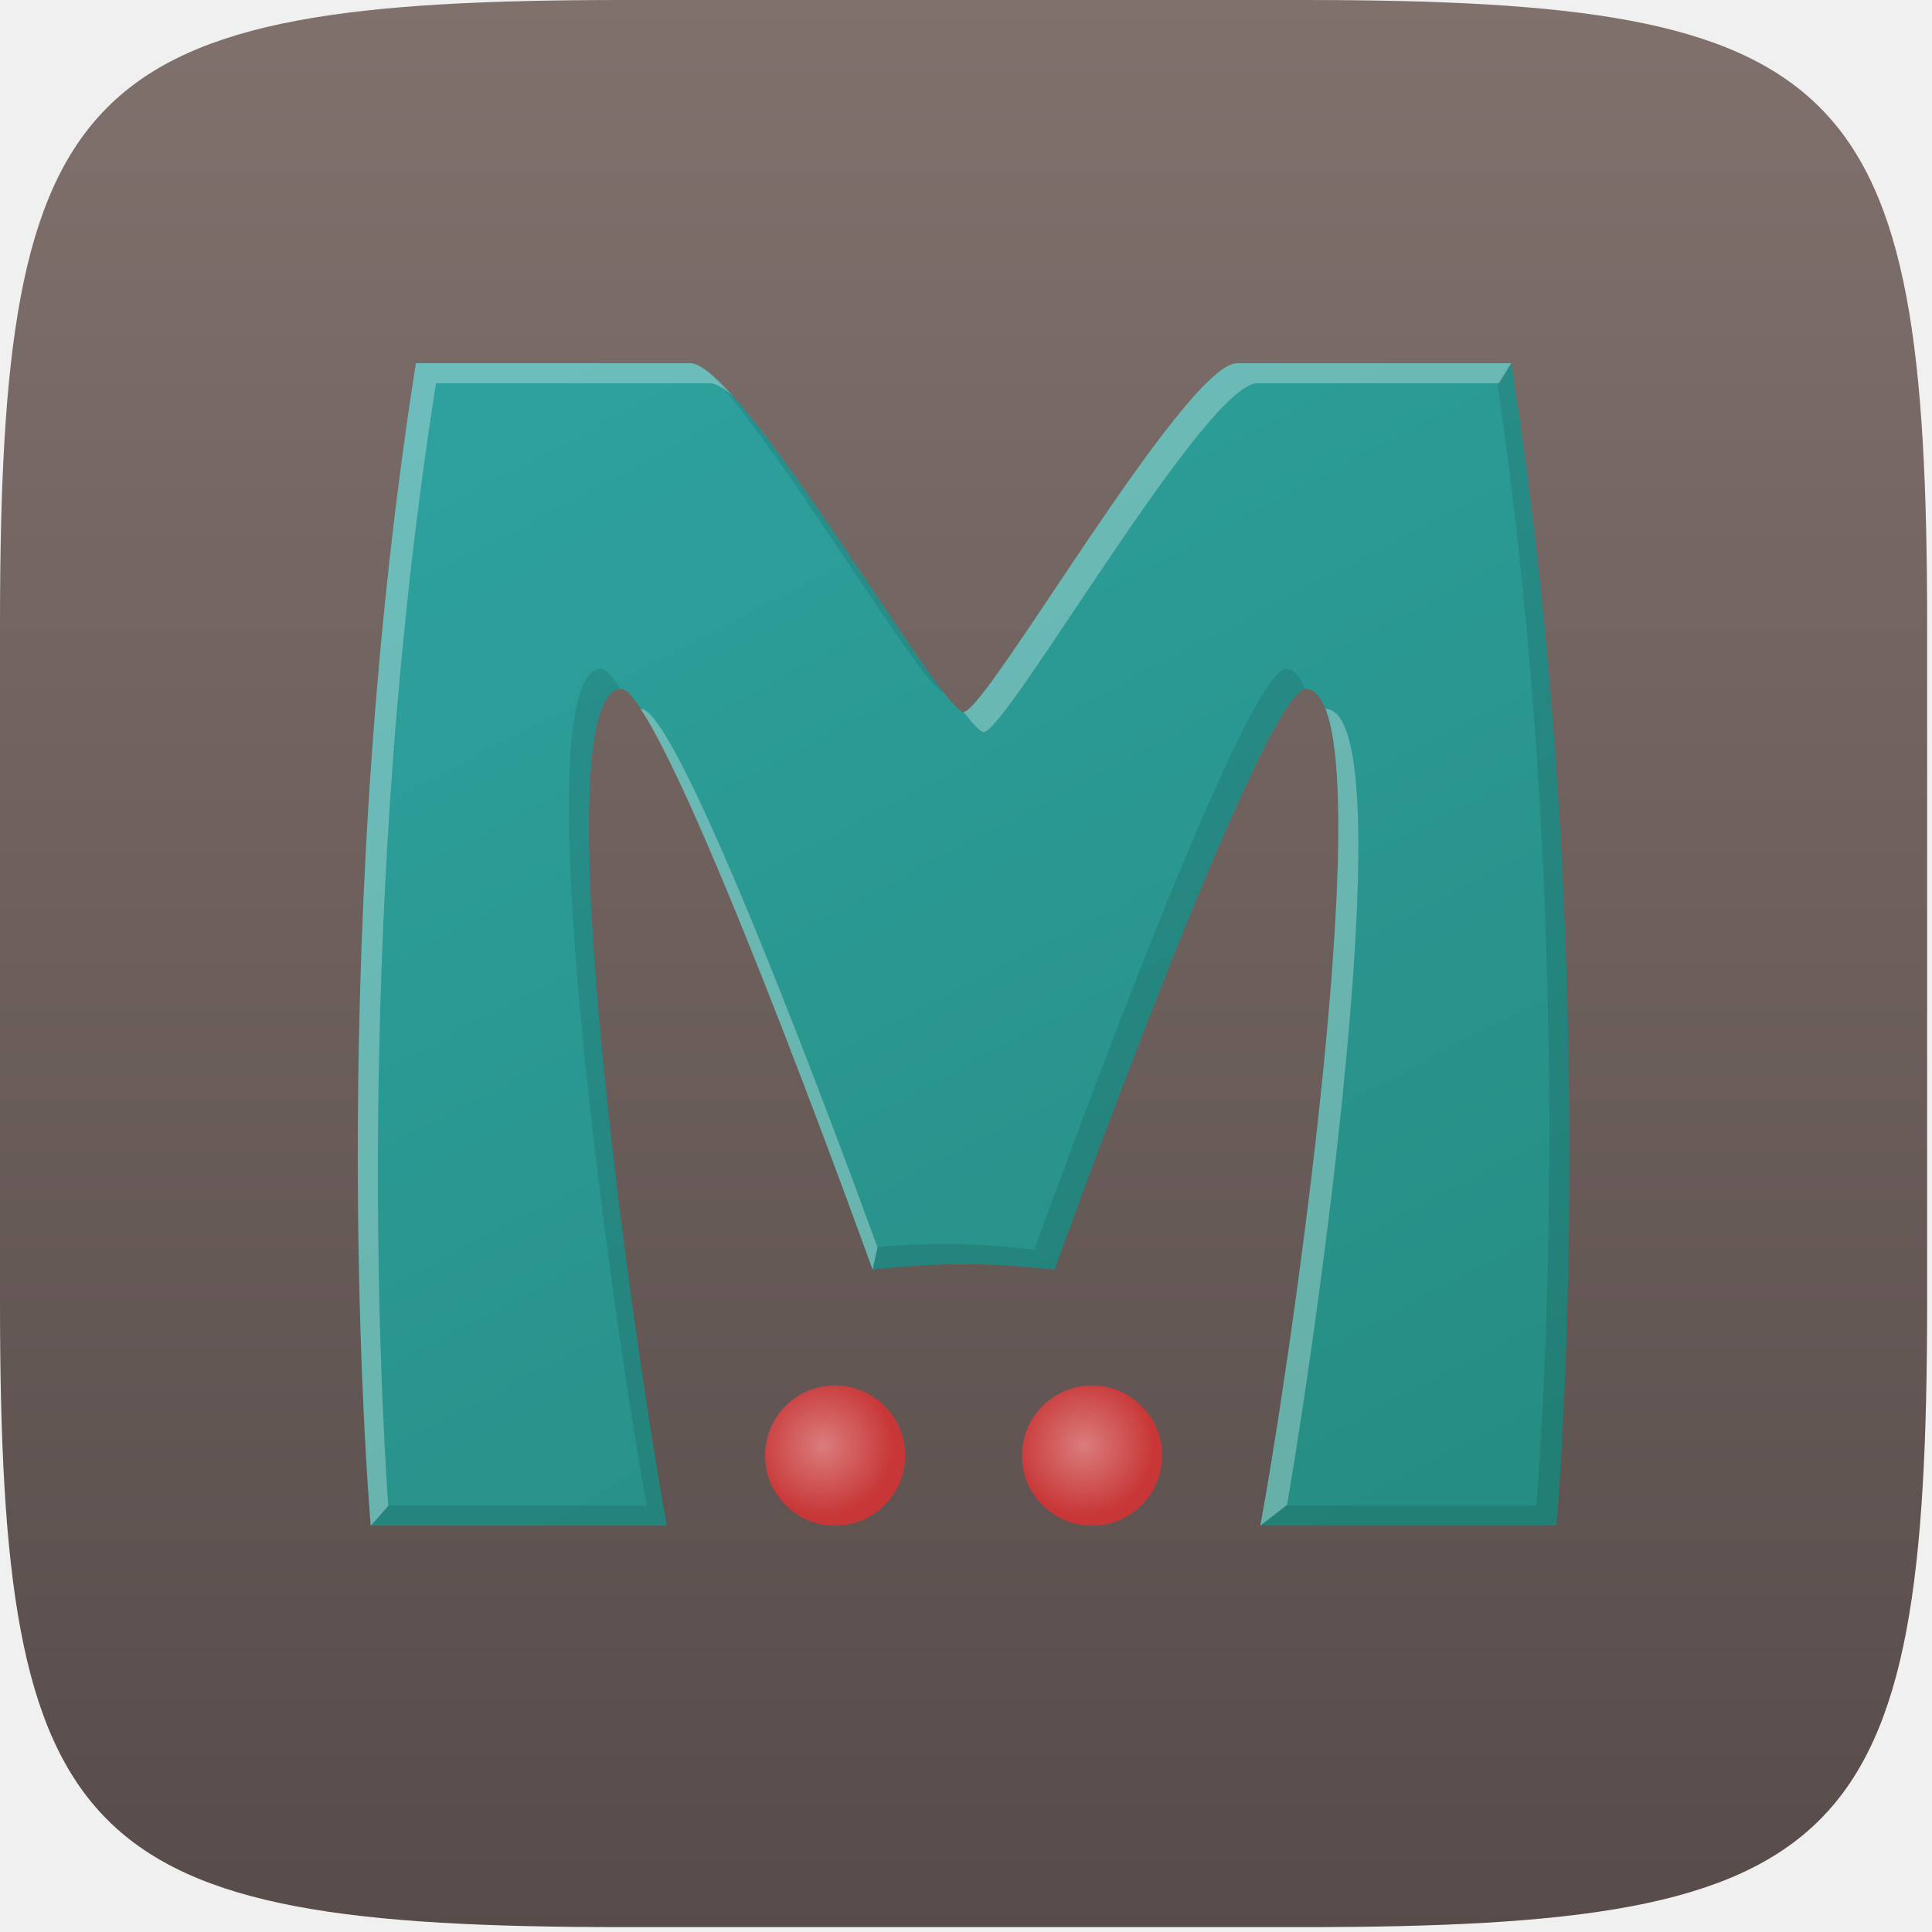
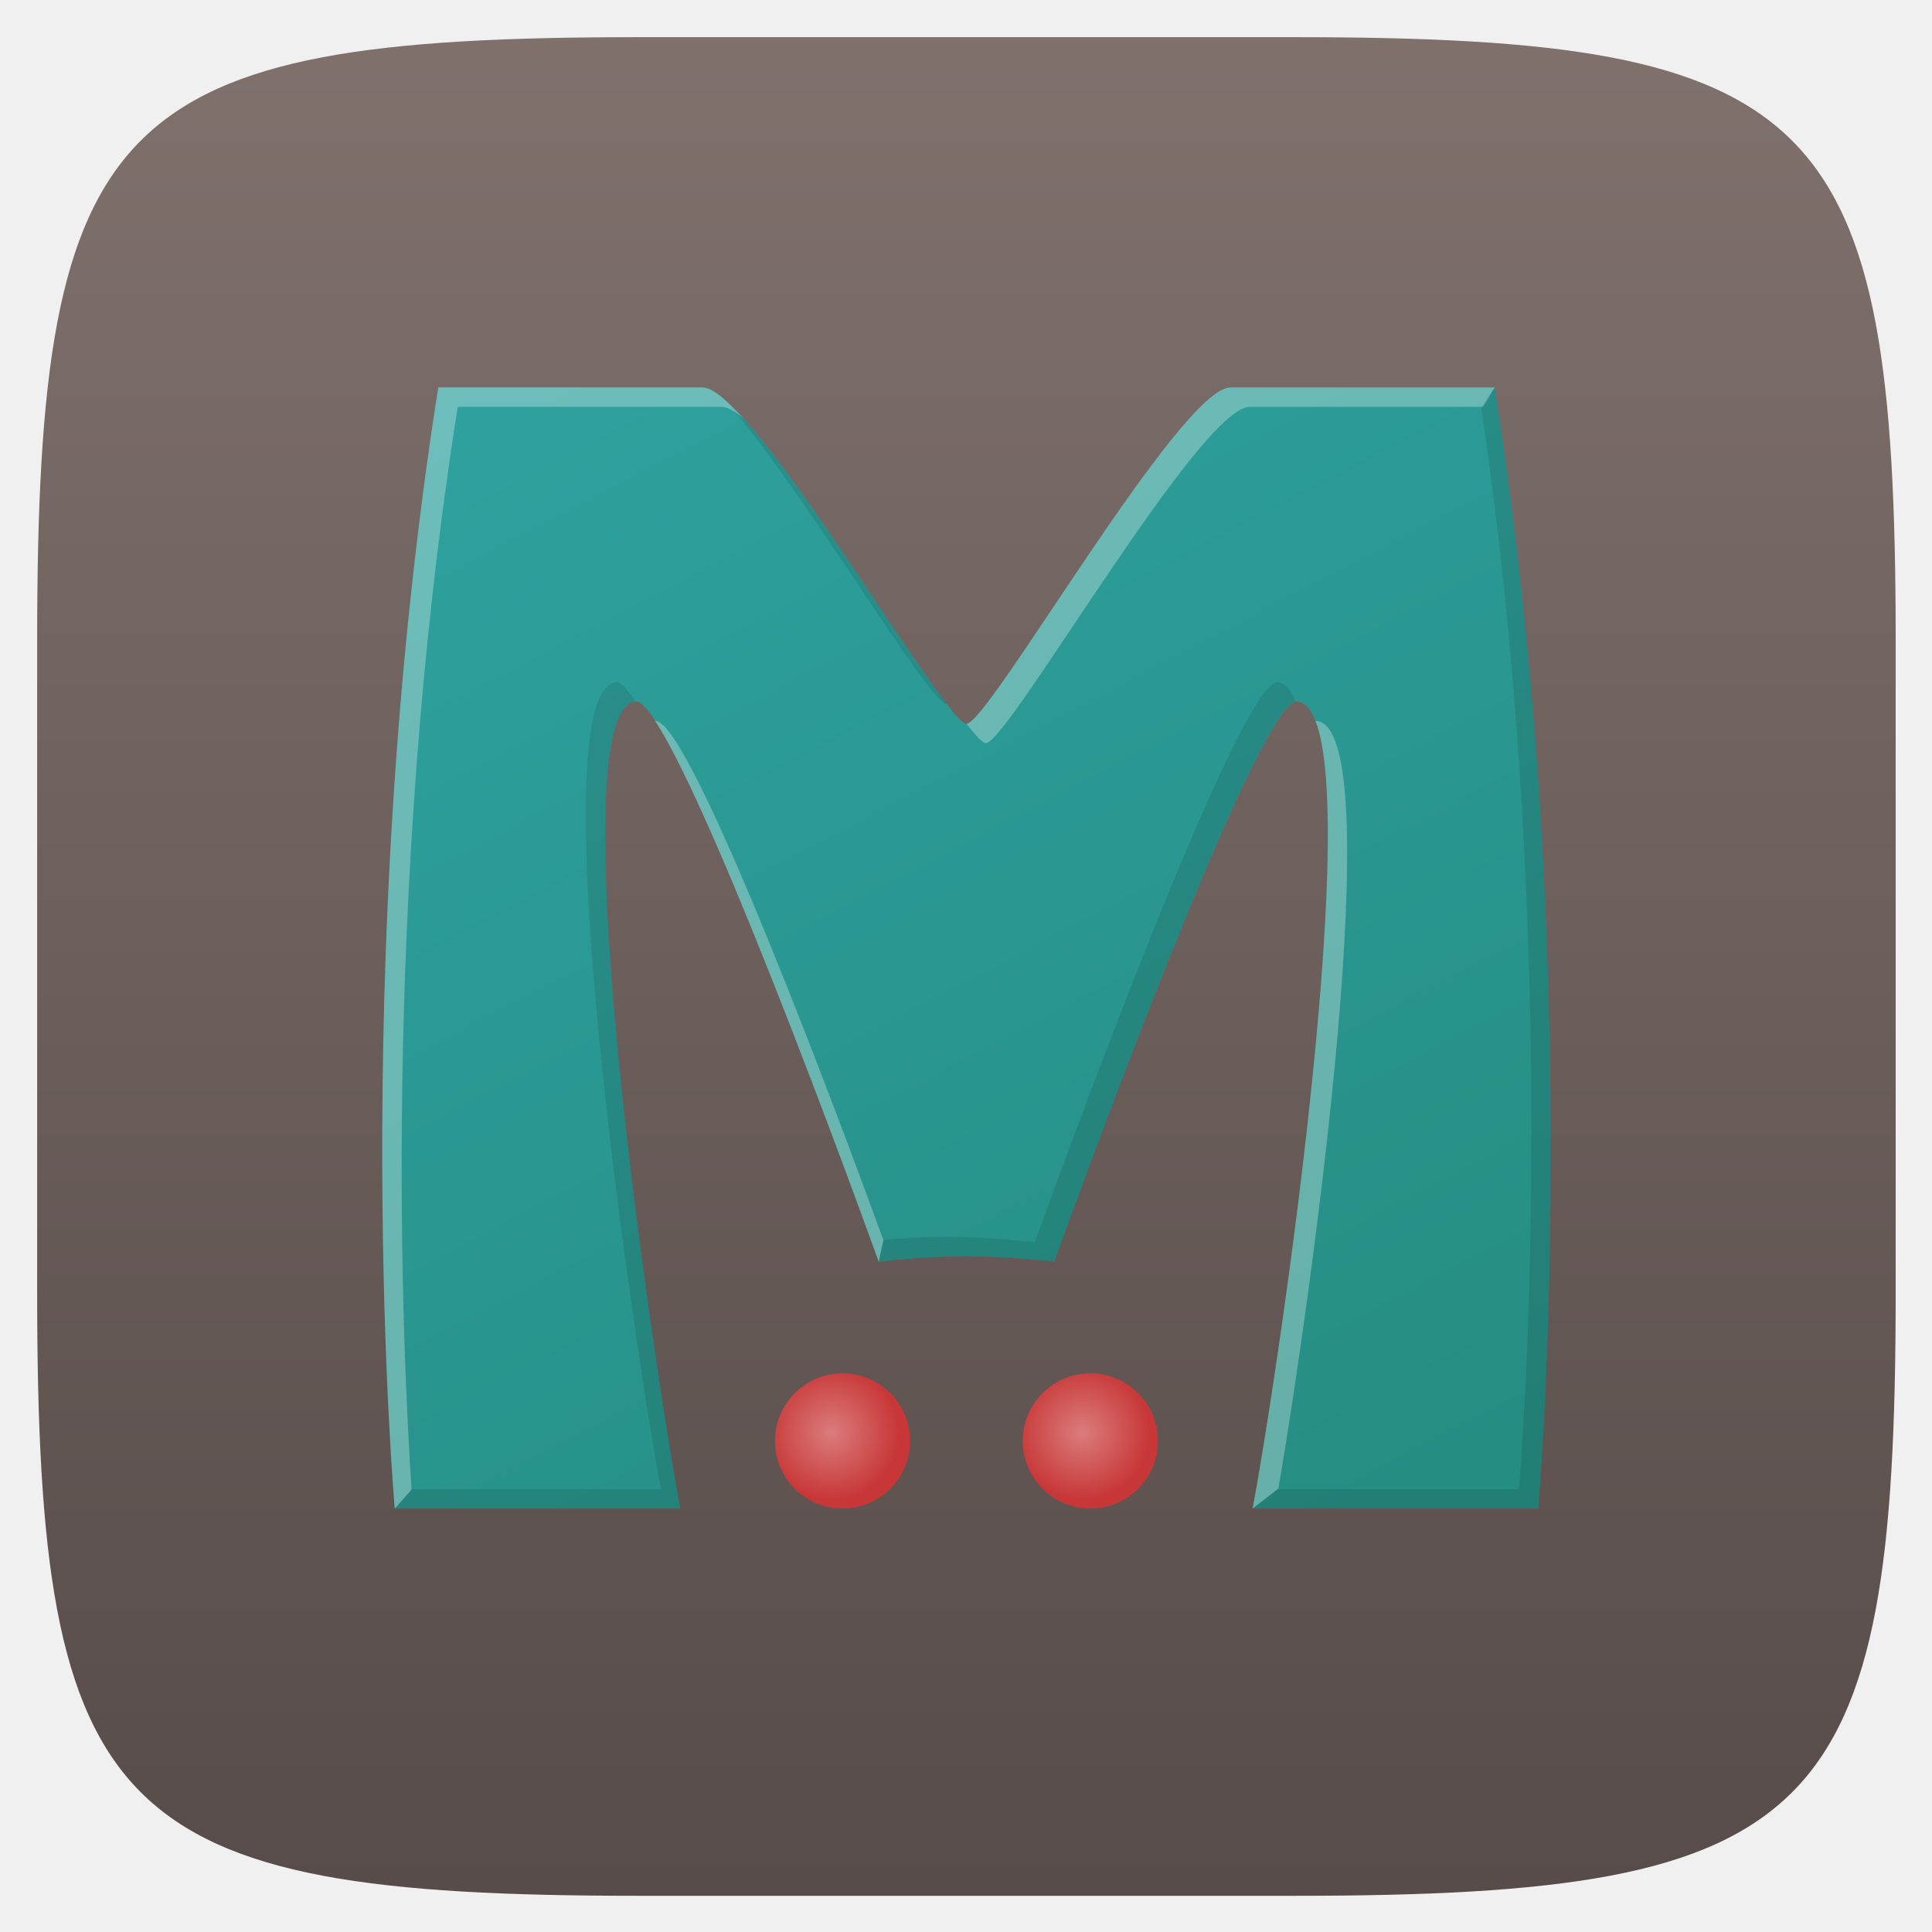
- <svg xmlns="http://www.w3.org/2000/svg" width="2500" height="2500" viewBox="0 0 254 254">
-   <defs>
-     <linearGradient x1="50%" y1="100%" x2="50%" y2="0%" id="a">
-       <stop stop-color="#574C4A" offset="0%" />
-       <stop stop-color="#80716D" offset="100%" />
-     </linearGradient>
-     <linearGradient x1="88.778%" y1="98.342%" x2="30.149%" y2="-8.68%" id="b">
-       <stop stop-color="#268D83" offset="0%" />
-       <stop stop-color="#2EA19E" offset="100%" />
-     </linearGradient>
-     <radialGradient cx="41.406%" cy="42.708%" fx="41.406%" fy="42.708%" id="c">
-       <stop stop-color="#DB7C7C" offset="0%" />
-       <stop stop-color="#C83737" offset="100%" />
-     </radialGradient>
-     <radialGradient cx="44.271%" cy="42.708%" fx="44.271%" fy="42.708%" id="d">
-       <stop stop-color="#DB7C7C" offset="0%" />
-       <stop stop-color="#C83737" offset="100%" />
-     </radialGradient>
-   </defs>
-   <path d="M0 171.19V82.17C0 10.271 10.26 0 82.086 0h89.189C243.1 0 253.36 10.271 253.36 82.171v89.019c0 71.9-10.26 82.17-82.086 82.17H82.086C10.261 253.36 0 243.09 0 171.19z" fill="url(#a)" />
-   <path d="M8.891.655C-3.562 79.583 2.953 153.48 2.953 153.48h38.928c-3.704-19.704-16.992-109.724-5.938-110.021 5.924.94 32.99 76.371 32.99 76.371s5.96-.742 11.958-.742 11.959.742 11.959.742 27.066-75.43 32.99-76.371c11.053.297-2.235 90.317-5.938 110.02h38.927s6.516-73.896-5.938-152.824H116.85C109.99.736 83.89 46.51 80.891 46.51 77.892 46.51 51.792.736 44.932.655H8.892z" fill="url(#b)" transform="translate(45.79 47.098)" />
-   <path d="M73.214 144.267a9.213 9.213 0 1 1-18.427 0 9.213 9.213 0 0 1 18.427 0z" fill="url(#c)" transform="translate(45.79 47.098)" />
-   <path d="M106.995 144.267a9.213 9.213 0 1 1-18.426 0 9.213 9.213 0 0 1 18.426 0z" fill="url(#d)" transform="translate(45.79 47.098)" />
-   <path d="M196.846 50.362c5.618 38.026 6.936 74.52 6.833 101.705-.106 27.806-1.699 45.871-1.699 45.871h-32.767l-3.521 2.64h38.927s6.516-73.897-5.938-152.825l-1.835 2.61zm-103.154-.96c10.226 11.376 27.913 41.567 30.35 41.567-6.484-8.292-22.411-34.748-30.35-41.567zM79.094 87.918c-11.054.297 2.234 90.317 5.938 110.02H51.05l-2.307 2.64h38.928c-3.685-19.604-16.856-108.825-6.103-110.021-1.002-1.504-1.866-2.543-2.474-2.64zm89.896 0c-5.923.94-32.99 76.371-32.99 76.371s-5.96-.742-11.958-.742c-3.549 0-6.604.218-8.67.41l-.65 2.971s5.961-.742 11.96-.742c5.997 0 11.958.742 11.958.742s26.862-74.936 32.907-76.371c-.651-1.65-1.456-2.61-2.557-2.64z" opacity=".1" />
-   <path d="M54.681 47.753c-12.453 78.928-5.938 152.825-5.938 152.825L51.035 198c-1.173-17.434-4.306-80.48 6.285-147.609h36.042c.763.01 1.787.635 2.969 1.65-2.36-2.626-4.322-4.274-5.609-4.29h-36.04zm107.959 0c-6.86.081-32.96 45.856-35.959 45.856 1.223 1.564 2.216 2.639 2.64 2.639 2.998 0 29.098-45.775 35.958-45.856h31.806l1.596-2.64H162.64zM84.207 93.196c8.755 13.148 30.515 73.732 30.515 73.732l.637-2.954c-5.372-14.732-25.844-69.961-30.987-70.778-.056.002-.11-.006-.165 0zm90.062 0c5.872 14.977-5.244 89.649-8.577 107.382l3.53-2.757c4.508-26.446 15.363-104.347 5.047-104.625z" opacity=".3" fill="#FFF" />
+ <svg xmlns="http://www.w3.org/2000/svg" role="img" viewBox="-49.85 -49.85 2592.20 2592.20">
+   <style>svg {enable-background:new 0 0 2500 2500}</style>
+   <switch>
+     <g>
+       <linearGradient id="a" x1="683.226" x2="683.226" y1="1815.132" y2="1816.132" gradientTransform="matrix(2493.701 0 0 -2493.701 -1702514.625 4528889)" gradientUnits="userSpaceOnUse">
+         <stop offset="0" stop-color="#574c4a" />
+         <stop offset="1" stop-color="#80716d" />
+       </linearGradient>
+       <path fill="url(#a)" d="M0 1684.9V808.8C0 101.1 101 0 807.9 0h877.8c706.9 0 807.9 101.1 807.9 808.8V1685c0 707.7-101 808.8-807.9 808.8H807.9C101 2493.7 0 2392.6 0 1684.9z" />
+       <linearGradient id="b" x1="683.343" x2="682.757" y1="1815.269" y2="1816.339" gradientTransform="matrix(1567.747 0 0 -1504.183 -1069625 2732535.5)" gradientUnits="userSpaceOnUse">
+         <stop offset="0" stop-color="#268d83" />
+         <stop offset="1" stop-color="#2ea19e" />
+       </linearGradient>
+       <path fill="url(#b)" d="M538.2 470c-122.6 776.9-58.4 1504.2-58.4 1504.2h383.1c-36.5-193.9-167.2-1080-58.4-1082.9 58.3 9.3 324.7 751.7 324.7 751.7s58.7-7.3 117.7-7.3 117.7 7.3 117.7 7.3 266.4-742.4 324.7-751.7c108.8 2.9-22 888.9-58.4 1082.9H2014s64.1-727.3-58.4-1504.2h-354.7c-67.5.8-324.4 451.3-353.9 451.3S960.5 470.8 892.9 470H538.2z" />
+       <radialGradient id="c" cx="679.648" cy="1819.191" r=".5" gradientTransform="matrix(181.3681 0 0 -181.3681 -122201.5 331813.656)" gradientUnits="userSpaceOnUse">
+         <stop offset="0" stop-color="#db7c7c" />
+         <stop offset="1" stop-color="#c83737" />
+       </radialGradient>
+       <path fill="url(#c)" d="M1171.3 1883.5c0 50.1-40.6 90.7-90.7 90.7s-90.7-40.6-90.7-90.7 40.6-90.7 90.7-90.7 90.7 40.6 90.7 90.7z" />
+       <radialGradient id="d" cx="679.677" cy="1819.192" r=".5" gradientTransform="matrix(181.3583 0 0 -181.3582 -121862.281 331795.656)" gradientUnits="userSpaceOnUse">
+         <stop offset="0" stop-color="#db7c7c" />
+         <stop offset="1" stop-color="#c83737" />
+       </radialGradient>
+       <path fill="url(#d)" d="M1503.8 1883.5c0 50.1-40.6 90.7-90.7 90.7s-90.7-40.6-90.7-90.7 40.6-90.7 90.7-90.7 90.7 40.6 90.7 90.7z" />
+       <path d="M1937.5 495.7c55.3 374.3 68.3 733.5 67.3 1001-1 273.7-16.7 451.5-16.7 451.5h-322.5l-34.7 26H2014s64.1-727.3-58.4-1504.2l-18.1 25.7zm-1015.3-9.5c100.6 112 274.7 409.1 298.7 409.1-63.8-81.5-220.6-341.9-298.7-409.1zM778.5 865.3c-108.8 2.9 22 888.9 58.4 1082.9H502.5l-22.7 26h383.1c-36.3-193-165.9-1071.1-60.1-1082.9-9.8-14.8-18.3-25-24.3-26zm884.8 0c-58.3 9.3-324.7 751.7-324.7 751.7s-58.7-7.3-117.7-7.3c-34.9 0-65 2.1-85.3 4l-6.4 29.2s58.7-7.3 117.7-7.3 117.7 7.3 117.7 7.3 264.4-737.6 323.9-751.7c-6.5-16.1-14.4-25.6-25.2-25.9z" opacity=".1" />
+       <path fill="#fff" d="M538.2 470c-122.6 776.9-58.4 1504.2-58.4 1504.2l22.6-25.4C490.9 1777.2 460 1156.7 564.3 496H919c7.5.1 17.6 6.2 29.2 16.2-23.2-25.8-42.5-42.1-55.2-42.2H538.2zm1062.6 0c-67.5.8-324.4 451.3-353.9 451.3 12 15.4 21.8 26 26 26 29.5 0 286.4-450.5 353.9-451.3h313.1l15.7-26h-354.8zm-772 447.3c86.2 129.4 300.3 725.7 300.3 725.7l6.3-29.1c-52.9-145-254.4-688.6-305-696.6-.5 0-1-.1-1.6 0zm886.4 0c57.8 147.4-51.6 882.4-84.4 1056.9l34.7-27.1c44.4-260.3 151.3-1027.1 49.7-1029.8z" opacity=".3" />
+     </g>
+   </switch>
</svg>
